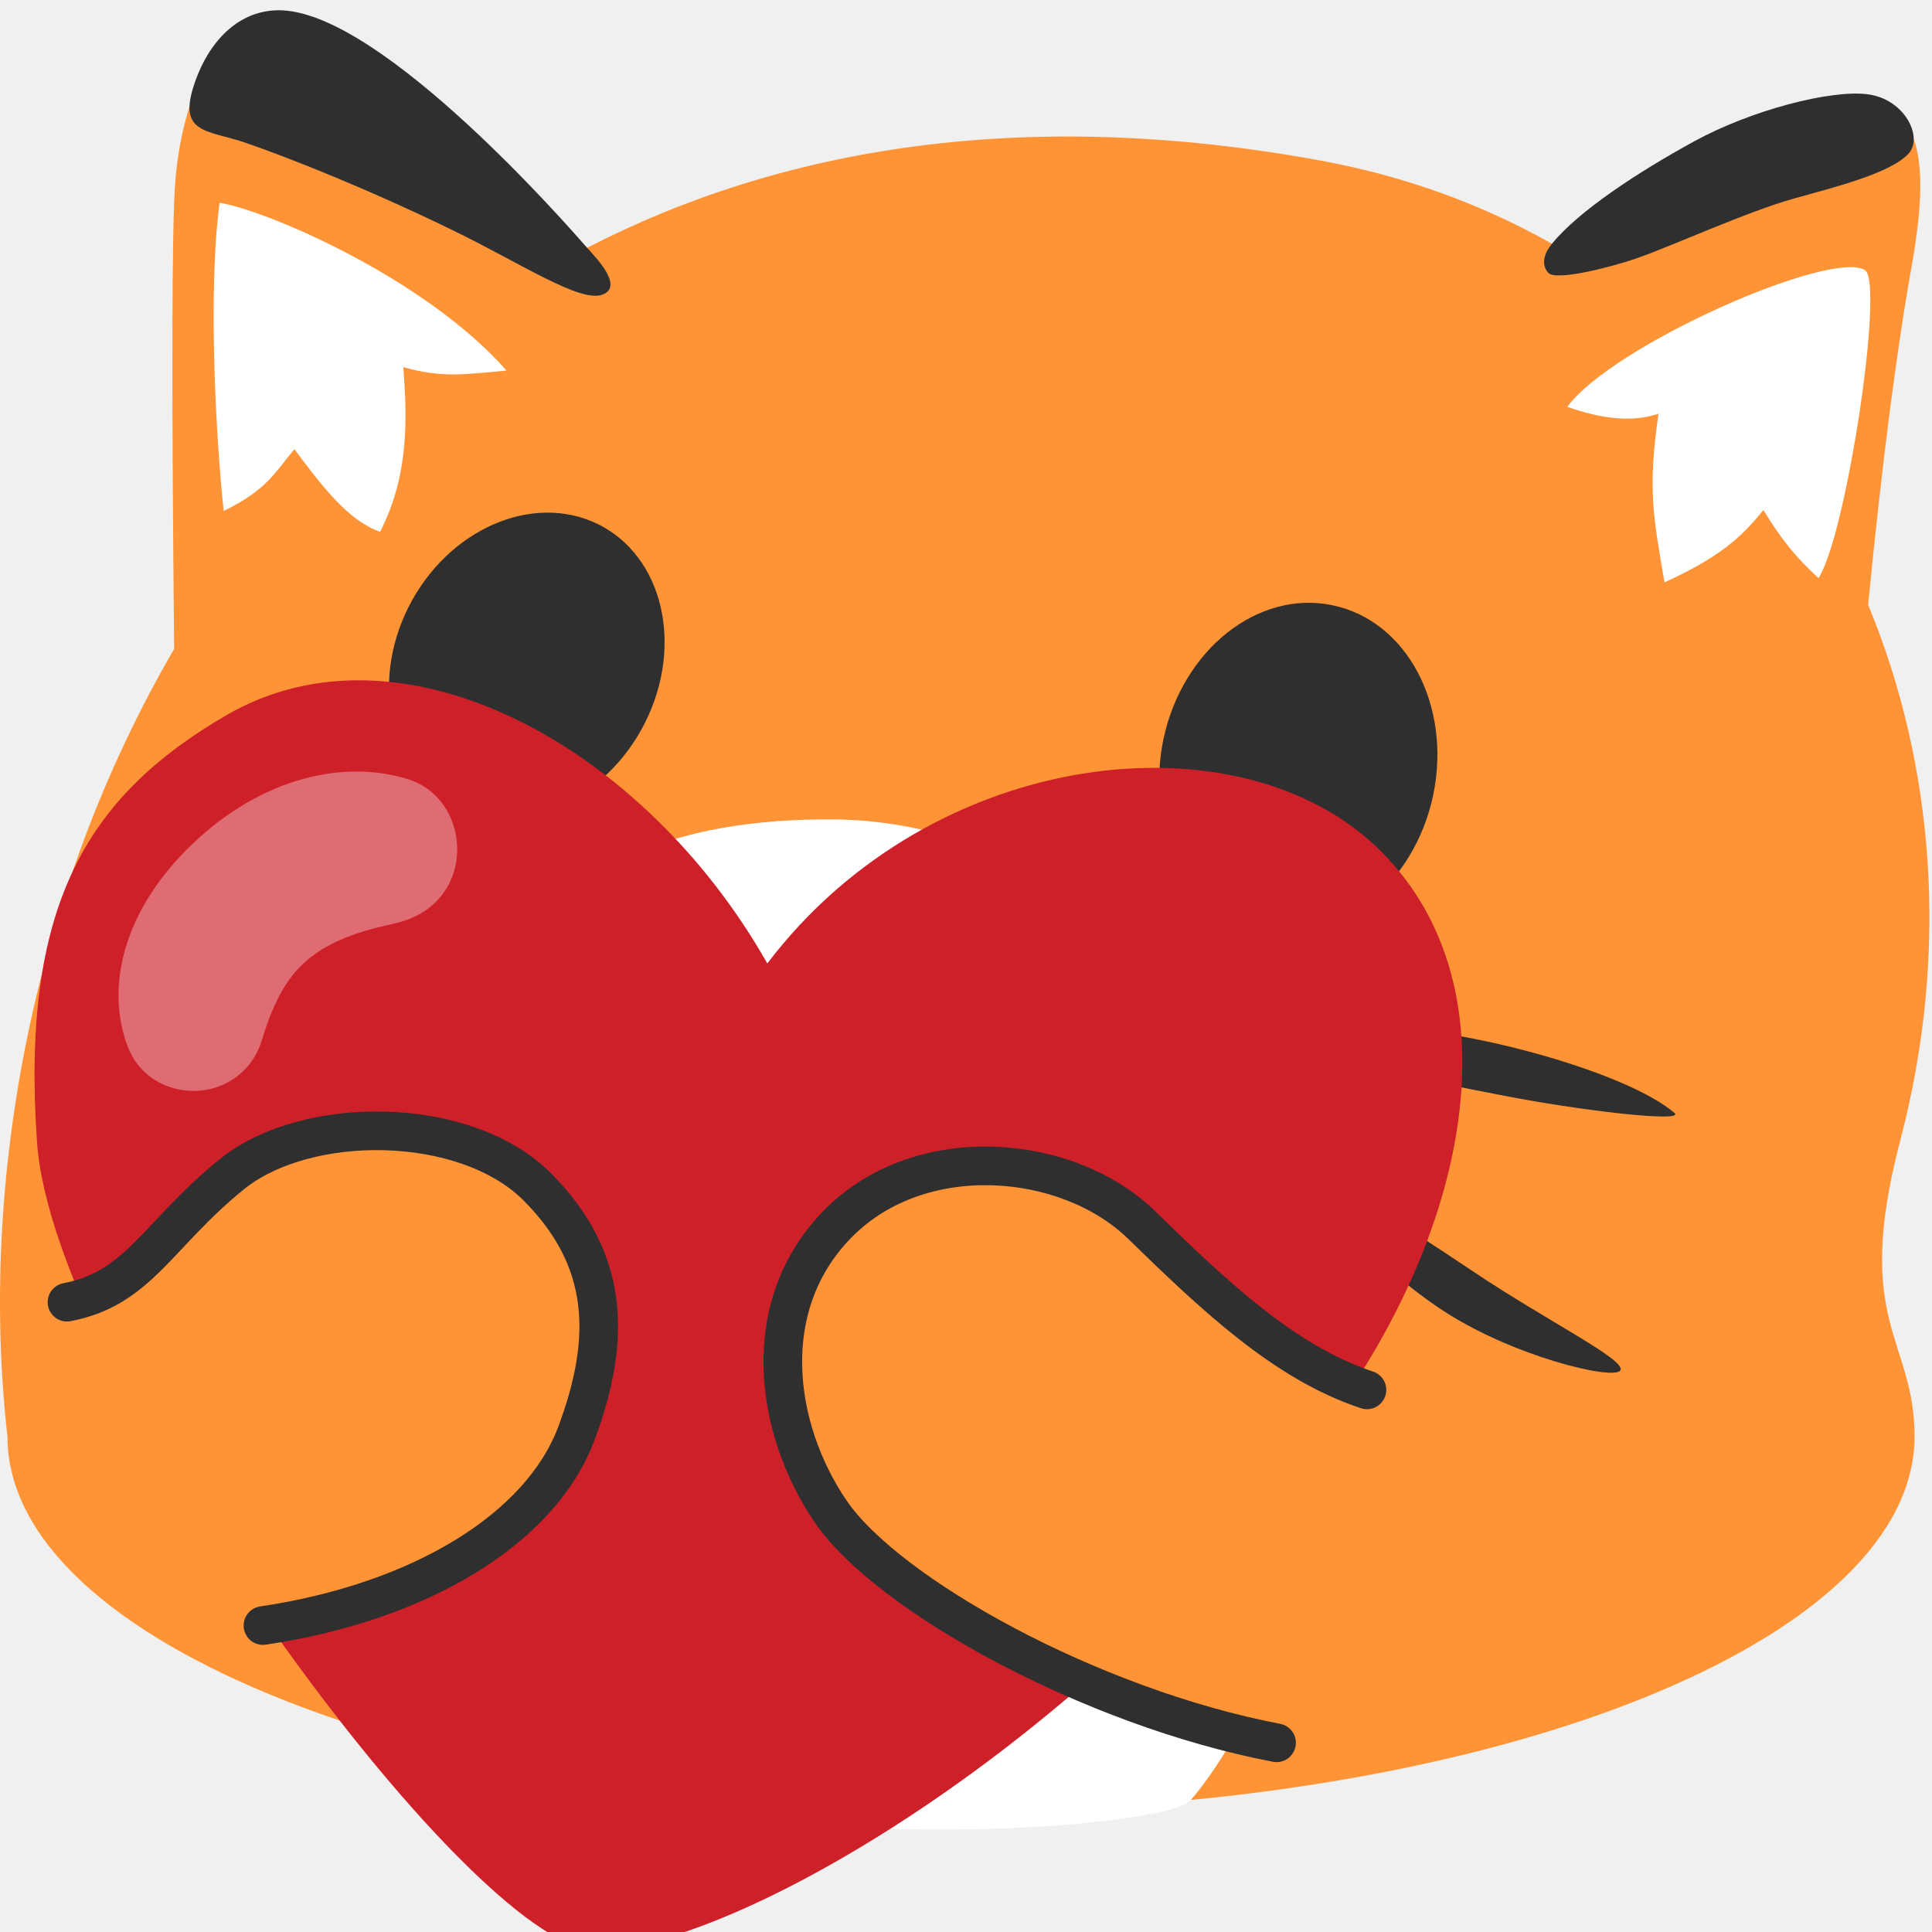
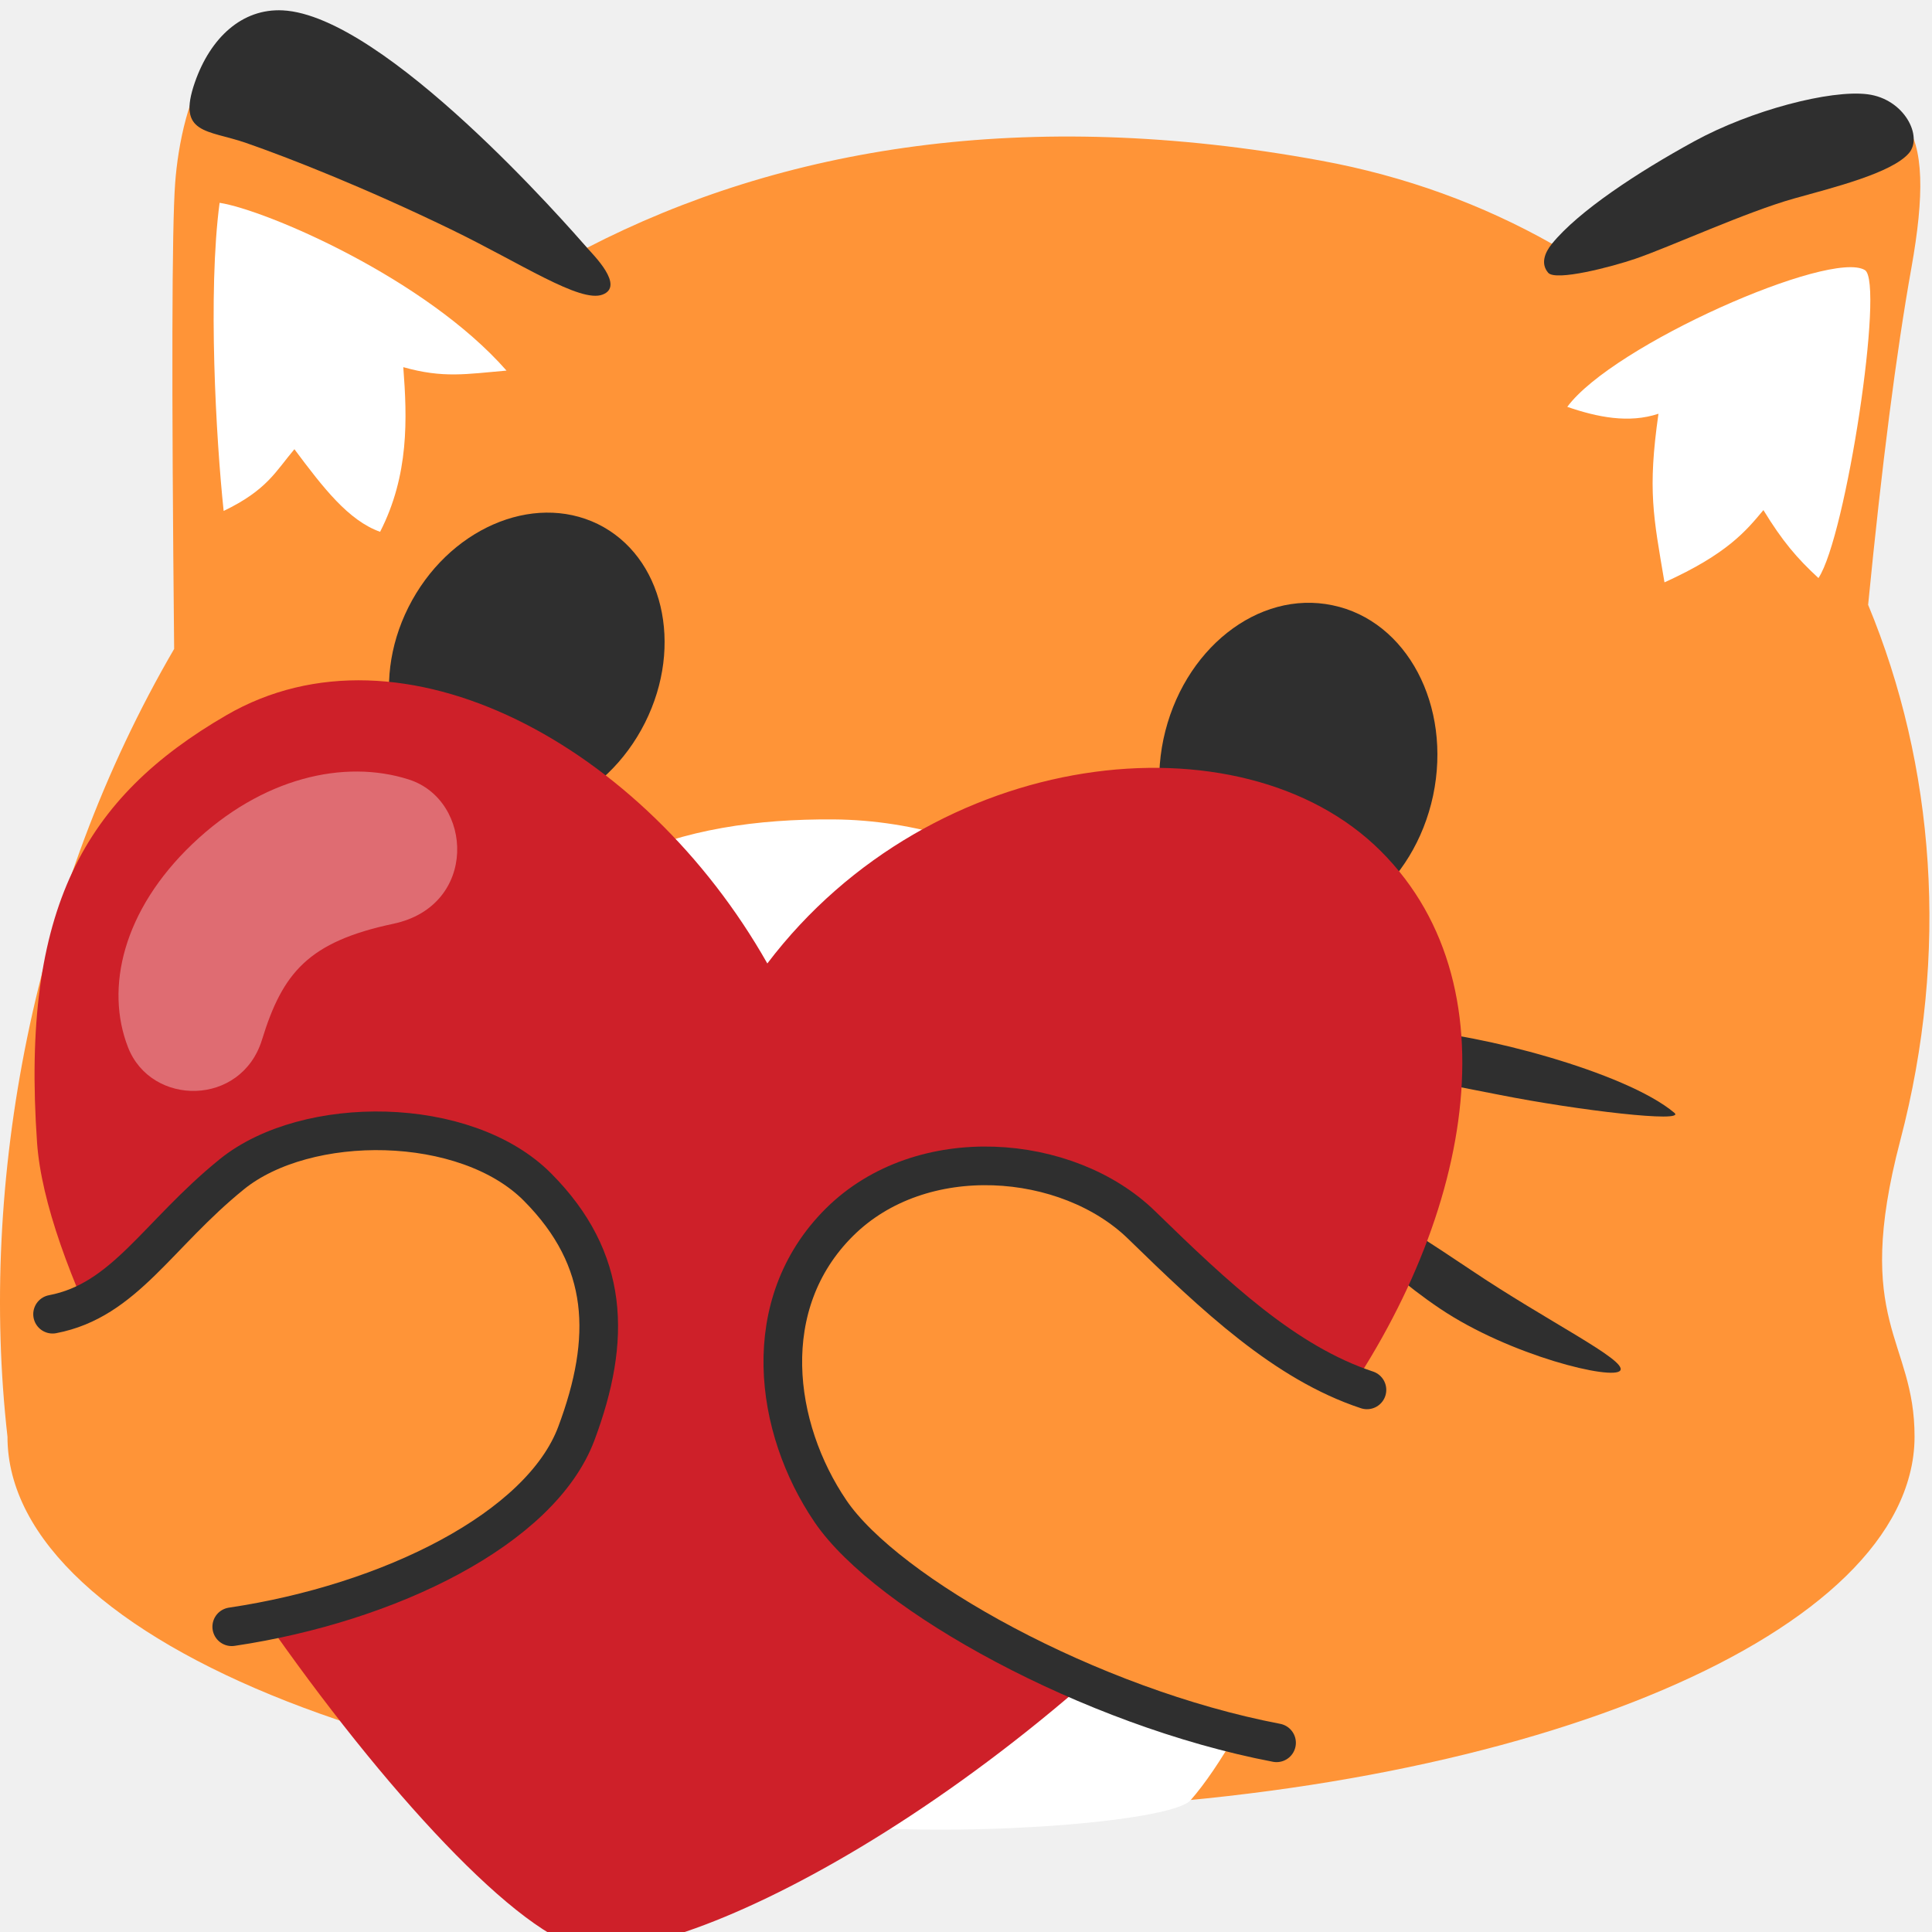
<svg xmlns="http://www.w3.org/2000/svg" width="128px" height="128px" viewBox="0 0 750 750" style="shape-rendering: geometricPrecision">
  <g id="foxcat-red-heart">
    <g id="foxcatblob" transform="translate(0,8.508816)" fill="none">
      <g id="Body">
        <path id="body" fill="#ff9437" d="M227.907,87.691 C303.535,48.64 398.331,32.785 512.805,53.856 C545.561,59.865 575.596,70.937 602.463,86.121 C630.355,64.247 659.534,48.037 690,37.491 C742,19.491 752,39.491 742,95.491 C736.144,128.284 730.546,171.877 725.204,226.273 C751.04,288.613 756.818,361.338 737.696,434.165 C718.989,505.308 743.284,511.074 743.226,549.205 C743.226,554.207 742.578,559.15 741.284,564.034 C722.342,637.236 564.748,694.491 373.093,694.491 C168.614,694.491 2.902,629.41 2.902,549.205 C-8.3,450.296 12.857,337.343 67.602,243.405 C66.574,140.127 66.707,79.822 68,62.491 C70.162,33.524 84,-23.509 137,10.491 C169.904,31.599 200.206,57.333 227.907,87.691 Z" />
        <path id="stomach-floof" fill="white" d="m 130.764,508.453 c 14.299,6.367 21.31,11.98 32.57,26.136 -13.297,-33.305 -14.393,-89.969 13.681,-144.854 32.913,-64.345 87.574,-80.551 146.506,-80.15 62.914,0.428 128.613,39.441 152.426,104.493 24.409,66.679 20.551,124.35 -0.489,142.28 21.226,-5.446 25.183,-7.569 38.938,-8.014 2.894,46.543 -29.825,116.329 -52.21,141.991 -6.785,7.779 -78.321,14.257 -134.308,10.153 -55.987,-4.103 -156.123,-20.307 -161.521,-30.73 -27.187,-52.497 -31.142,-104.123 -35.594,-161.305 z" />
        <path id="ear-floof-right" fill="white" d="m 86.821,189.842 c -2.952,-27.83 -6.196,-84.866 -1.572,-119.62 17.738,2.73 79.763,29.115 111.38,65.136 -15.75,1.353 -24.507,3.039 -40.071,-1.336 1.527,19.895 2.275,41.883 -9.003,63.919 -12.299,-4.394 -22.025,-17.019 -33.268,-32.068 -7.346,8.682 -10.584,15.833 -27.467,23.969 z" />
        <path id="ear-floof-left" fill="white" d="m 608.417,149.437 c 17.698,-24.043 102.243,-61.188 115.539,-53.095 7.68,4.675 -7.346,103.518 -18.032,119.546 -8.348,-7.68 -14.025,-14.359 -21.371,-26.38 -6.679,8.014 -14.025,17.03 -38.402,28.05 -4.341,-25.712 -6.578,-35.686 -2.337,-65.45 -11.539,3.824 -23.709,1.336 -35.396,-2.671 z" />
        <path id="ear-contour-right" fill="#2f2f2f" d="m 75.639,23.485 c -7.058,20.313 4.963,18.308 19.906,23.5 16.509,5.736 45.949,17.284 79.498,33.544 27.215,13.19 50.146,28.648 58.873,25.324 8.727,-3.324 -3.66,-15.471 -6.01,-18.162 C 220.881,79.646 149.297,-2.467 109.773,-4.484 94.005,-5.288 81.681,6.097 75.639,23.485 Z" />
        <path id="ear-contour-left" fill="#2f2f2f" d="m 600.991,97.362 c 2.929,3.431 24.868,-2.333 33.884,-5.427 13.65,-4.683 43.157,-18.233 61.621,-23.394 15.205,-4.25 37.864,-9.849 44.556,-17.605 5.516,-6.394 -1.717,-21.053 -16.119,-22.859 -14.402,-1.805 -45.166,6.196 -67.21,18.255 -22.043,12.059 -44.972,27.148 -55.26,39.789 -2.905,3.569 -4.401,7.81 -1.472,11.241 z" />
      </g>
      <g id="eyes" transform="translate(33,190.4912)">
        <path id="left-eye" d="m 523.331,109.834 c -7.4,34.708 -36.728,57.983 -65.513,51.959 -28.989,-6.093 -46.436,-39.157 -39.172,-73.865 7.4,-34.776 36.728,-58.051 65.649,-51.959 28.853,5.956 46.368,38.952 39.036,73.865 z" style="fill:#2f2f2f" />
        <path id="right-eye" d="M 125.552,36.727 C 140.801,6.428 173.708,-7.921 199.056,4.426 224.338,16.839 232.565,51.342 217.382,81.574 202.2,111.806 169.36,126.222 144.012,113.809 118.73,101.395 110.437,66.825 125.552,36.727 Z" style="fill:#2f2f2f" />
      </g>
      <g id="whiskers" transform="translate(33,190.4912)">
        <g transform="translate(0.391648,152.6595)" style="fill:#2f2f2f">
          <path id="Right-bottom-wisker" d="m 483.608,112.341 c 2.536,-3.92 24.188,8.94 54,29 29.812,20.06 60.606,34.972 58,39 -2.606,4.028 -42.805,-5.701 -70,-24 -27.195,-18.299 -44.536,-40.08 -42,-44 z" />
          <path id="Right-top-wisker" d="m 491.608,57.341 c -2,-6 -2,-10 23,-9 25,1 83,16 102,32 4.699,3.957 -37.129,-0.875 -68,-7 -30.871,-6.125 -55,-10 -57,-16 z" />
          <path id="Left-bottom-wisker" d="m 117.608,60.341 c -19,21 -52,36 -84,53 -32,17 -49.439,8.263 -14,-13 35.439,-21.263 84,-43 98,-40 z" />
          <path id="Left-top-wisker" d="M 122.608,0.341 C 69.608,-1.659 15.608,5.341 6.608,16.341 c 0,3.438 103,3 116,0 13,-3 8.636,-15.674 0,-16 z" />
        </g>
      </g>
      <g id="mouth" transform="translate(33,190.4912)">
        <path d="m 196,176 c 13.333,47.333 23,71.333 29,72 6,0.667 26.667,-18 62,-56 27.333,46 43.667,71.333 49,76 5.333,4.667 28,-15.667 68,-61" style="stroke:#2f2f2f;stroke-width:30;stroke-linecap:round;stroke-linejoin:round" />
      </g>
      <g>
        <g transform="translate(13 255)">
          <path fill="#CE2029" d="M523.079 66.934c54.087 54.088 33.802 149.947-23.638 225.507C403 420 266 495 217.379 493.369c-48.621-1.631-209.603-222.173-215.99-313.27C-5 89 20 46 74.858 14.147 142.991-25.411 237 26 284.876 110.508 349 26 468.99 12.847 523.079 66.934z" />
        </g>
        <path d="M74.715 319.095c-27.016 25.776-34 56-25 79s44 23 52-3 18-38 51-45 31-48 6-56-56.985-.776-84 25z" fill-opacity=".34" fill="#FFF" />
      </g>
      <g>
-         <path id="right-arm" fill="#ff9437" stroke="#2f2f2f" stroke-width="15" stroke-linecap="round" stroke-linejoin="round" d="m 26,497 c 28,-5.333 35.081,-26.258 64,-49.667 28.919,-23.409 90.773,-23.093 118.676,5.004 27.903,28.098 28.852,58.816 15.051,95.66 -13.801,36.844 -60.285,65.408 -121.648,74.534" />
+         <path id="right-arm" fill="#ff9437" stroke="#2f2f2f" stroke-width="15" stroke-linecap="round" stroke-linejoin="round" d="m 20.407,501.661 c 28,-5.333 40.674,-30.919 69.593,-54.329 28.919,-23.409 90.773,-23.093 118.676,5.004 27.903,28.098 28.852,58.816 15.051,95.66 -13.801,36.844 -72.404,65.874 -133.767,75" />
        <path id="left-arm" fill="#ff9437" stroke="#2f2f2f" stroke-width="15" stroke-linecap="round" stroke-linejoin="round" d="m 530.651,531.043 c -31.778,-10.528 -58.849,-36.117 -87.498,-64.032 -28.649,-27.915 -85.442,-32.761 -117.343,-0.997 -31.901,31.764 -25.384,79.793 -3.422,112.119 21.962,32.326 100.915,76.118 173.169,89.911" />
      </g>
    </g>
  </g>
</svg>
